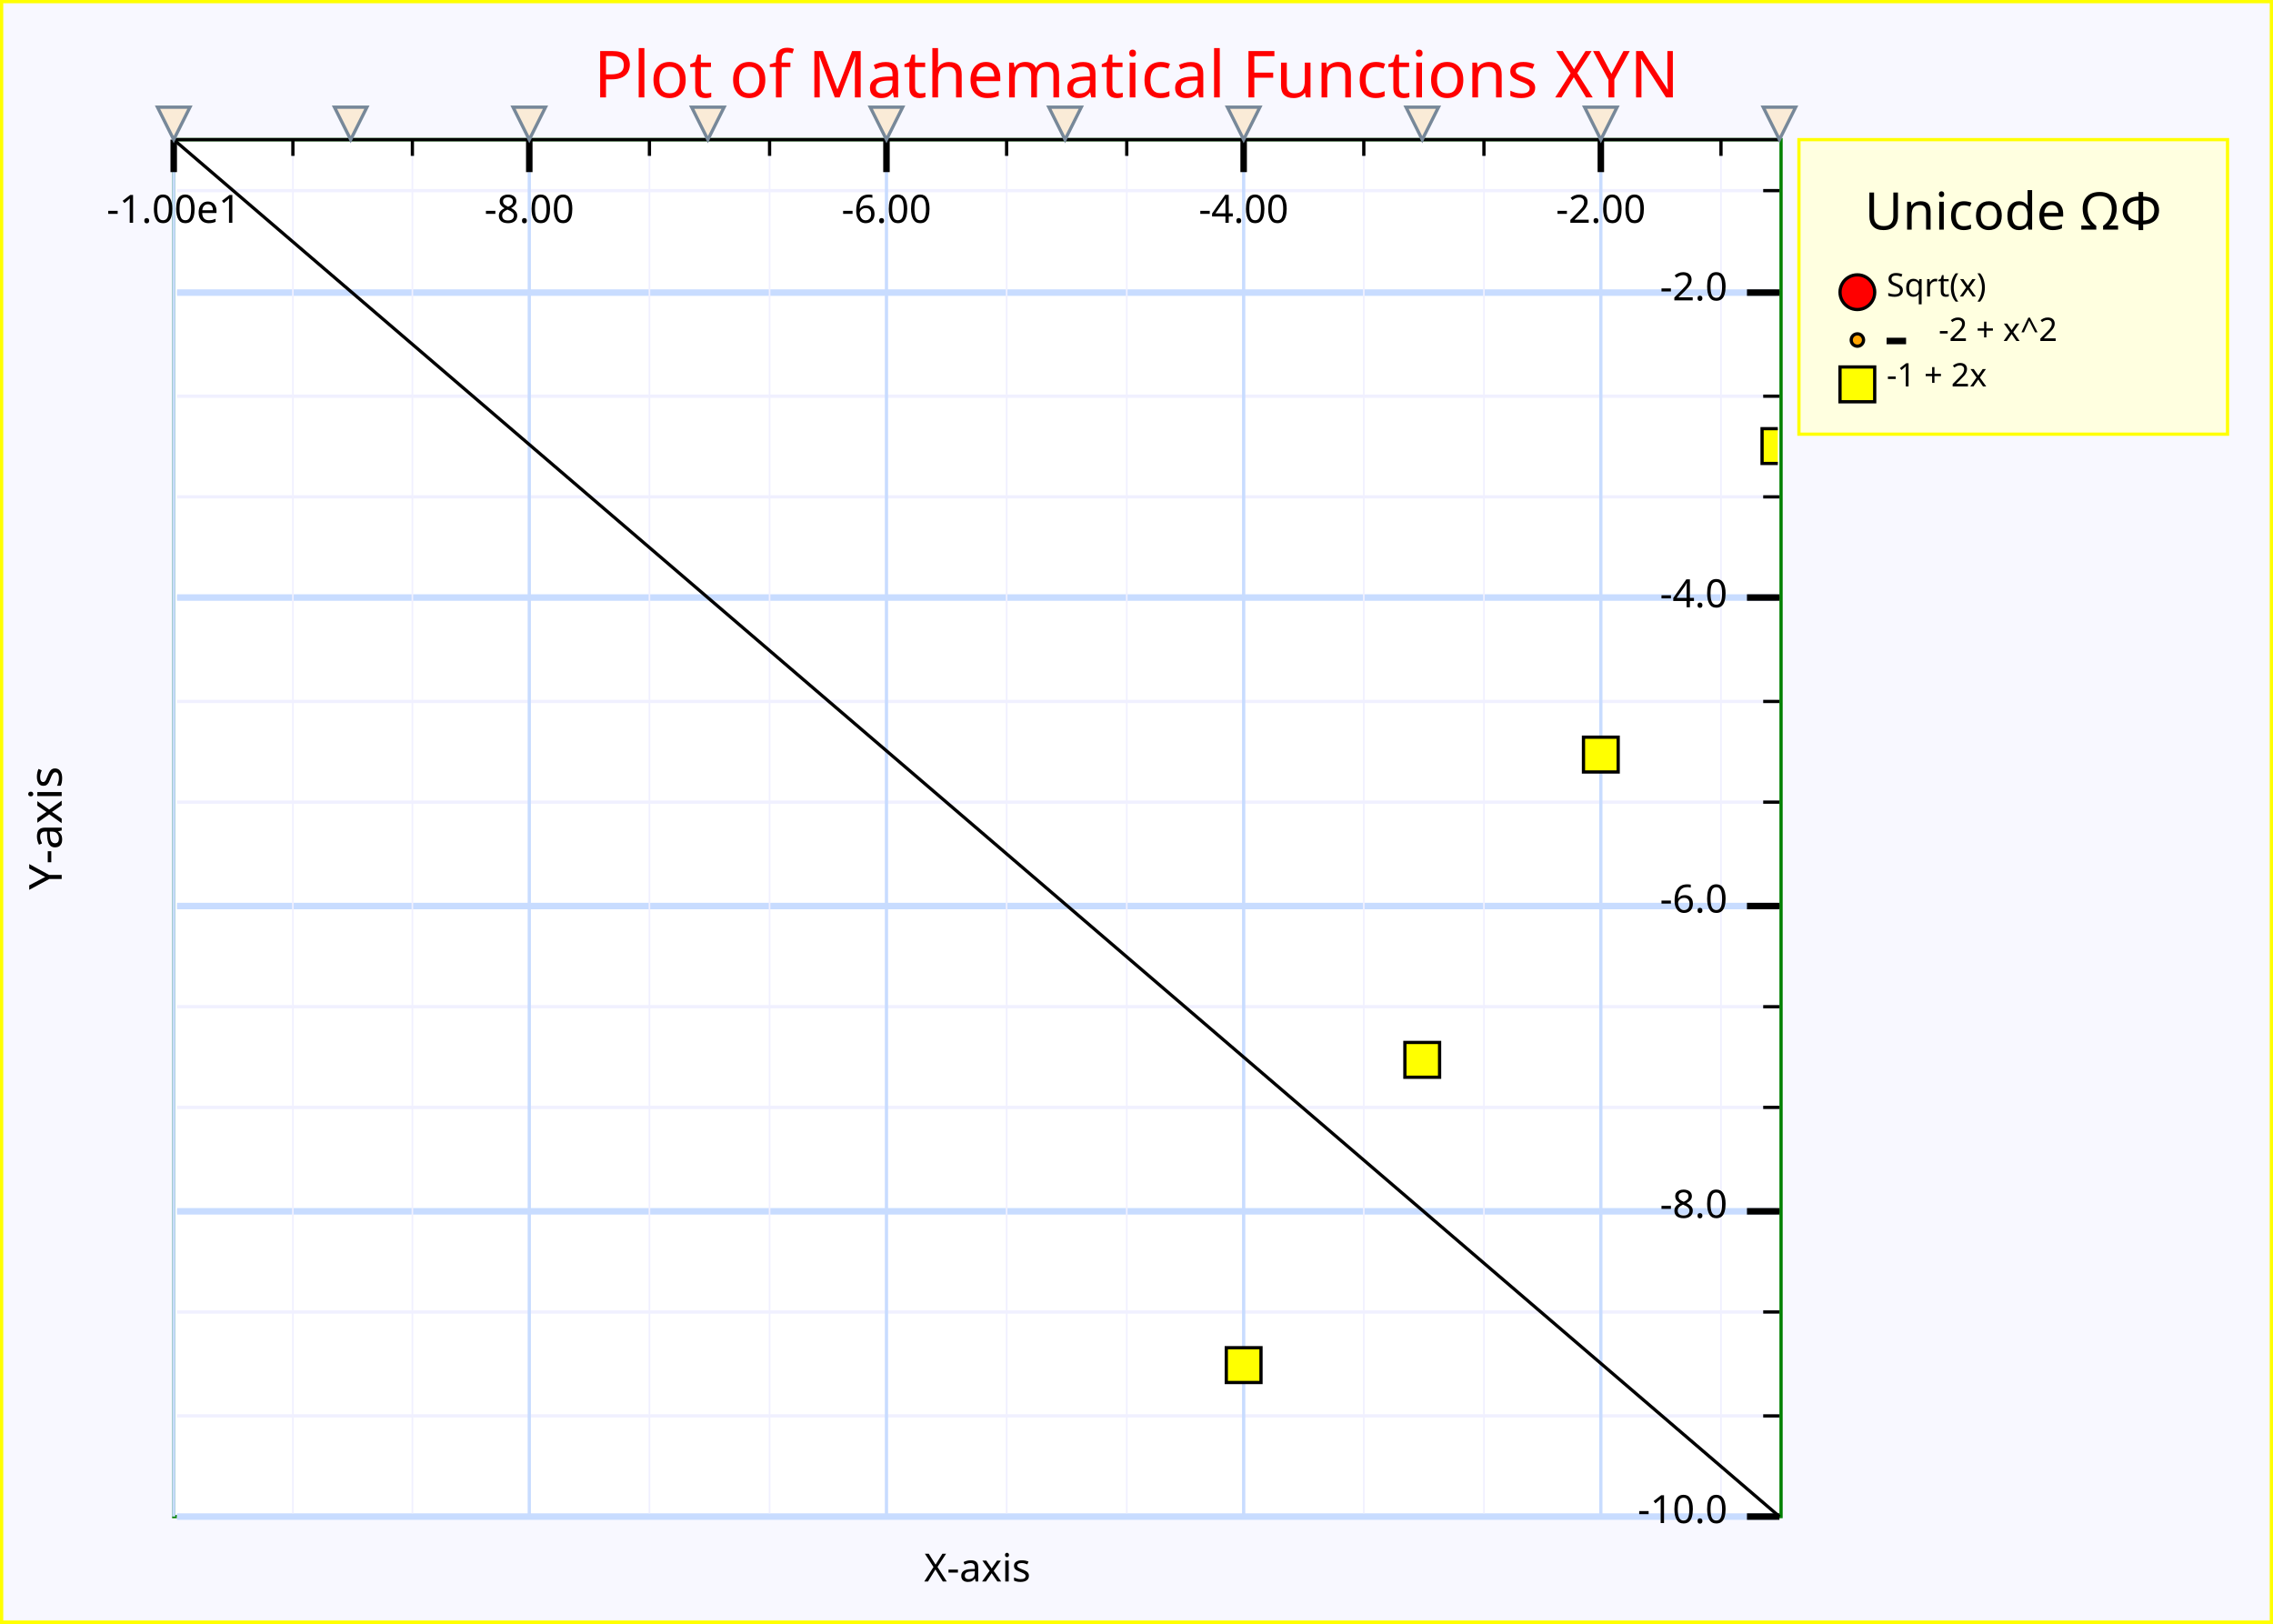
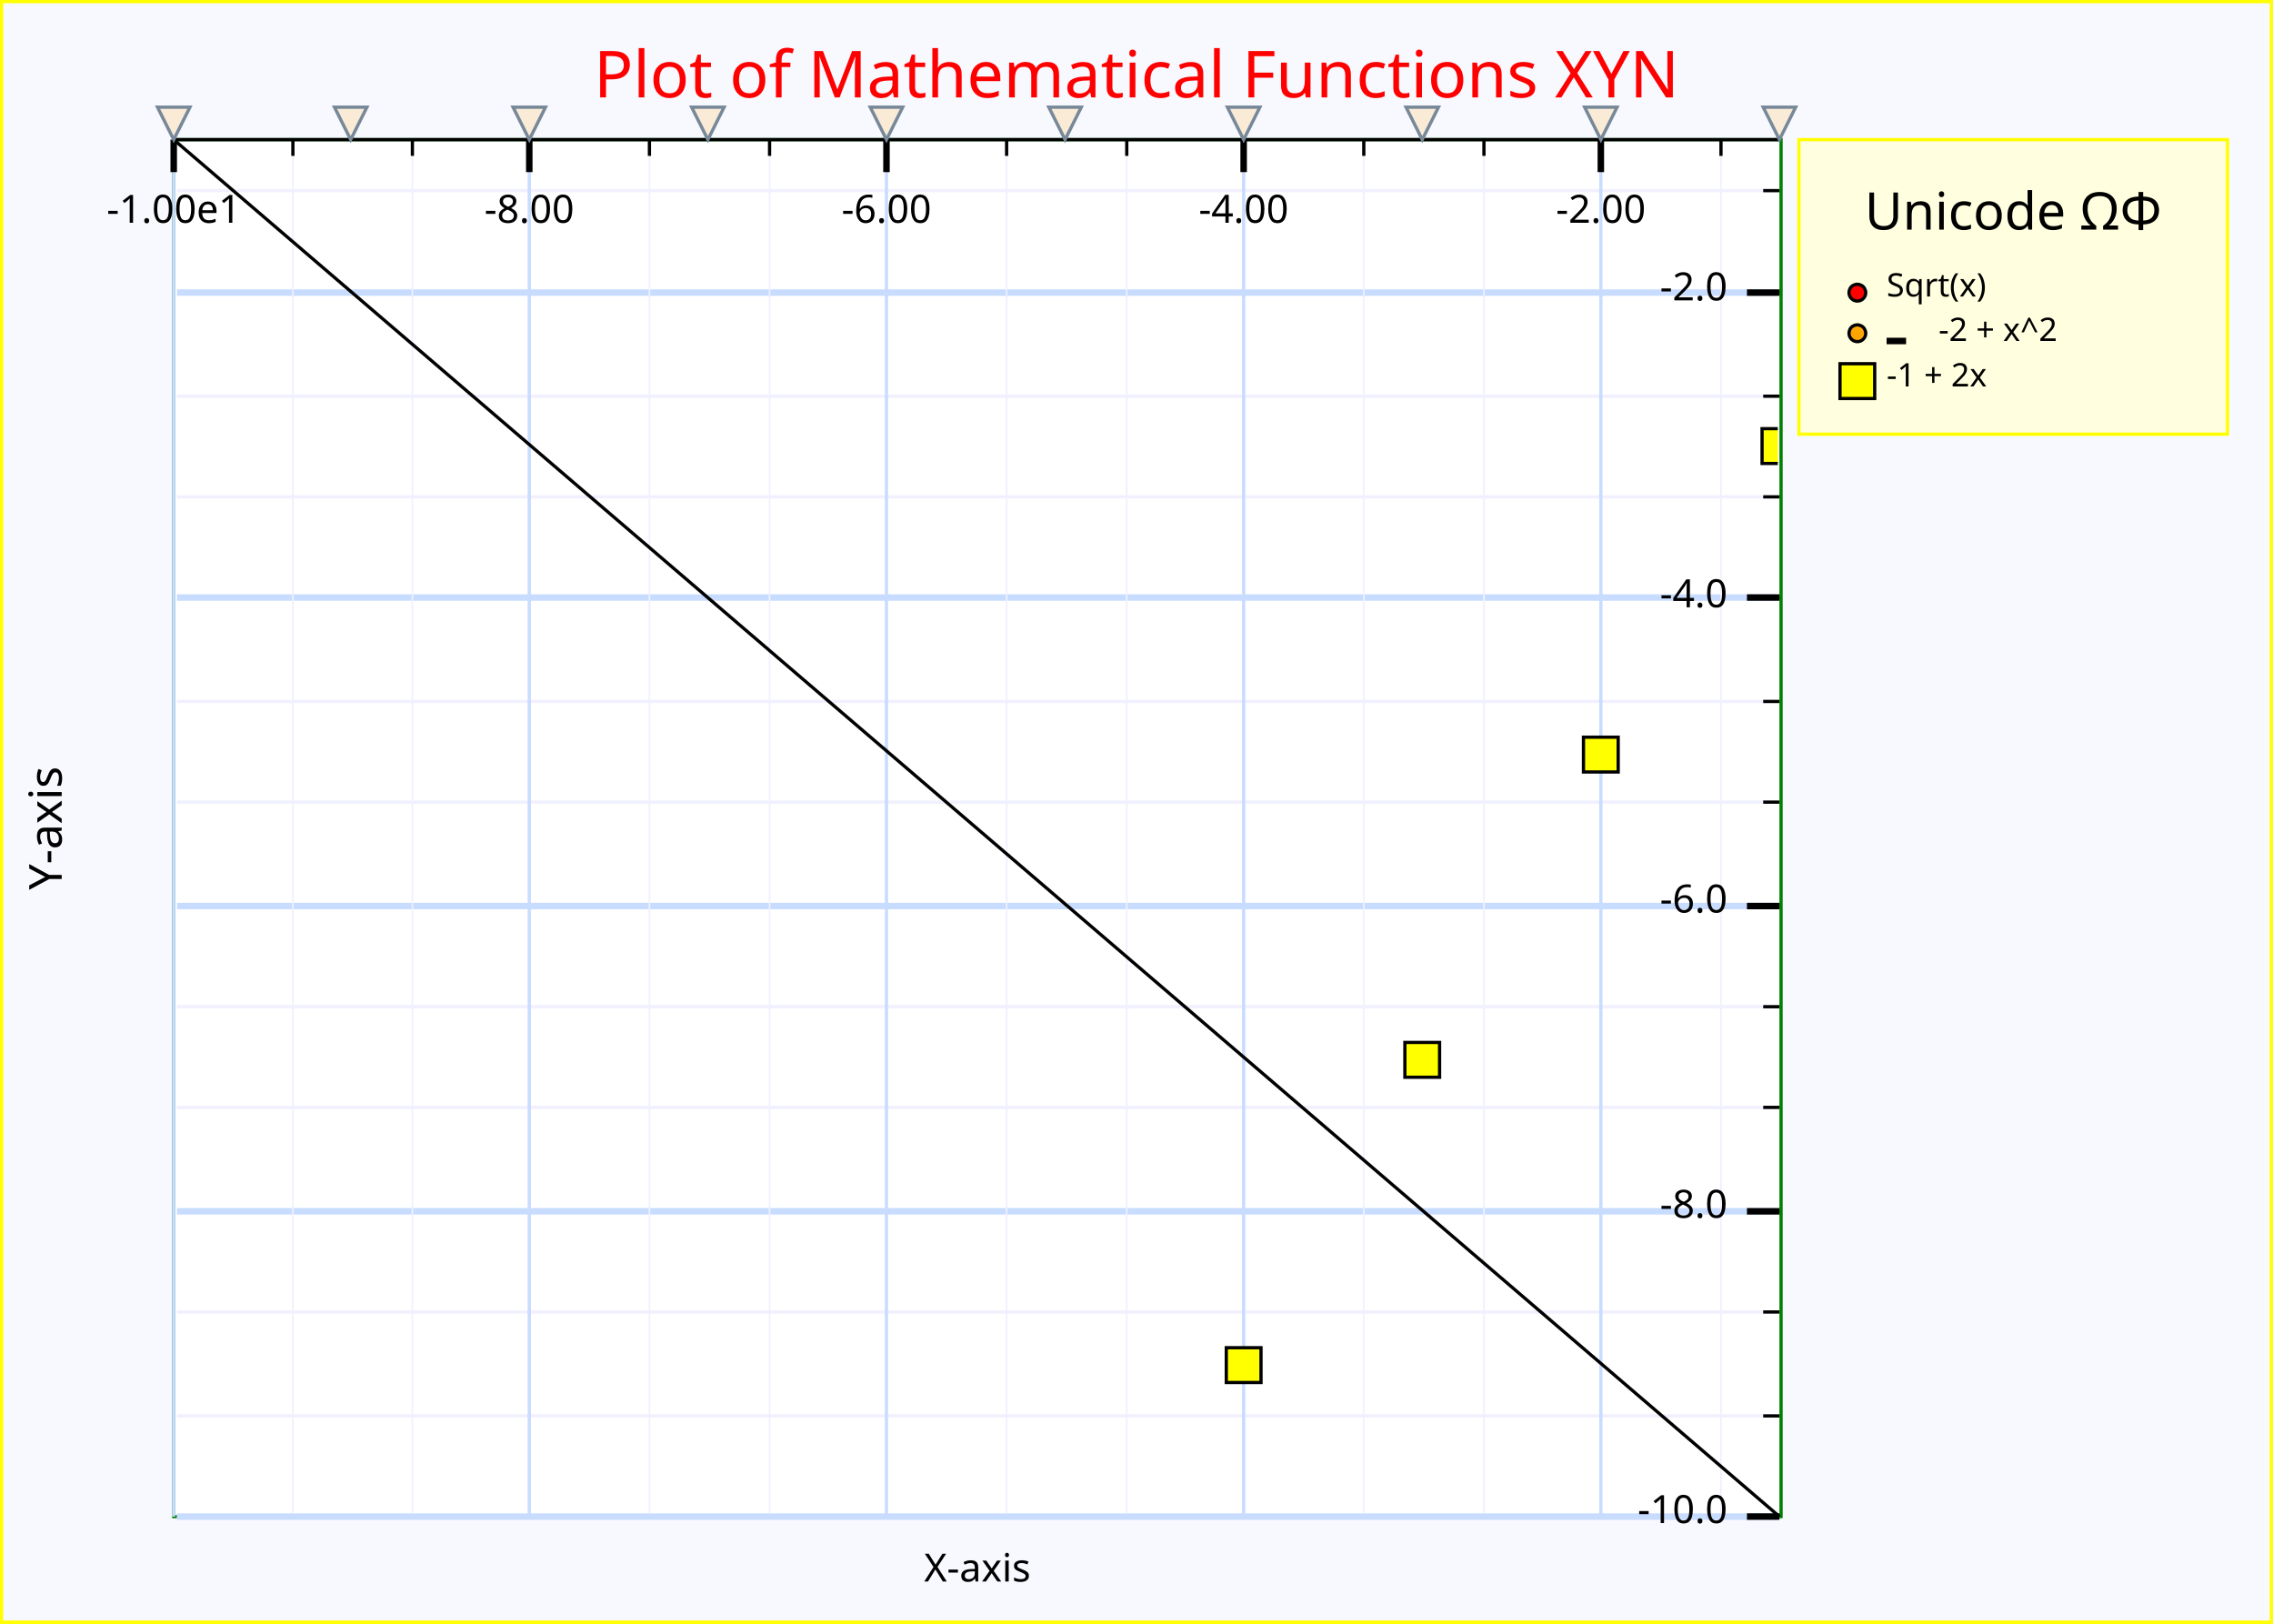
<svg xmlns="http://www.w3.org/2000/svg" width="700" height="500" version="1.1">
  <clipPath id="plot_window">
    <rect x="54.5" y="44" width="493" height="422" />
  </clipPath>
  <g id="imageBackground" stroke="rgb(255,255,0)" fill="rgb(248,248,255)" stroke-width="2">
    <rect x="0" y="0" width="700" height="500" />
  </g>
  <g id="plotBackground" stroke="rgb(0,128,0)" fill="rgb(255,255,255)" stroke-width="1">
    <rect x="53.5" y="43" width="495" height="424" />
  </g>
  <g id="yMinorGrid" stroke="rgb(240,240,255)" stroke-width="1">
    <path d="M54.5,58.7 L547,58.7  M54.5,90.1 L547,90.1  M54.5,122 L547,122  M54.5,153 L547,153  M54.5,184 L547,184  M54.5,184 L547,184  M54.5,216 L547,216  M54.5,247 L547,247  M54.5,279 L547,279  M54.5,310 L547,310  M54.5,341 L547,341  M54.5,373 L547,373  M54.5,404 L547,404  M54.5,436 L547,436  M54.5,467 L547,467  M54.5,467 L547,467  " fill="none" />
  </g>
  <g id="yMajorGrid" stroke="rgb(200,220,255)" stroke-width="2">
    <path d="M54.5,90.1 L547,90.1  M54.5,184 L547,184  M54.5,279 L547,279  M54.5,373 L547,373  M54.5,467 L547,467  " fill="none" />
  </g>
  <g id="xMinorGrid" stroke="rgb(240,240,255)" stroke-width="0.5">
    <path d="M530,44 L530,466  M457,44 L457,466  M420,44 L420,466  M347,44 L347,466  M310,44 L310,466  M237,44 L237,466  M200,44 L200,466  M127,44 L127,466  M90.2,44 L90.2,466  " fill="none" />
  </g>
  <g id="xMajorGrid" stroke="rgb(200,220,255)" stroke-width="1">
    <path d="M493,43 L493,467  M383,43 L383,467  M273,43 L273,467  M163,43 L163,467  M53.5,43 L53.5,467  " fill="none" />
  </g>
  <g id="yAxis" stroke="rgb(0,0,0)" stroke-width="1">
    <line x1="53.5" y1="43" x2="548" y2="467" />
  </g>
  <g id="xAxis" stroke="rgb(0,0,0)" stroke-width="1">
    <line x1="53.5" y1="43" x2="548" y2="43" />
  </g>
  <g id="yMinorTicks" stroke="rgb(0,0,0)" stroke-width="1">
    <path d="M543,58.7 L548,58.7  M543,90.1 L548,90.1  M543,122 L548,122  M543,153 L548,153  M543,184 L548,184  M543,184 L548,184  M543,216 L548,216  M543,247 L548,247  M543,279 L548,279  M543,310 L548,310  M543,341 L548,341  M543,373 L548,373  M543,404 L548,404  M543,436 L548,436  M543,467 L548,467  M543,467 L548,467  " fill="none" />
  </g>
  <g id="xMinorTicks" stroke="rgb(0,0,0)" stroke-width="1">
    <path d="M530,43 L530,48  M457,43 L457,48  M420,43 L420,48  M347,43 L347,48  M310,43 L310,48  M237,43 L237,48  M200,43 L200,48  M127,43 L127,48  M90.2,43 L90.2,48  " fill="none" />
  </g>
  <g id="yMajorTicks" stroke="rgb(0,0,0)" stroke-width="2">
    <path d="M538,90.1 L548,90.1  M538,184 L548,184  M538,279 L548,279  M538,373 L548,373  M538,467 L548,467  " fill="none" />
  </g>
  <g id="xMajorTicks" stroke="rgb(0,0,0)" stroke-width="2">
    <path d="M493,43 L493,53  M383,43 L383,53  M273,43 L273,53  M163,43 L163,53  M53.5,43 L53.5,53  " fill="none" />
  </g>
  <g id="xTicksValues" font-size="12" font-family="Lucida Sans Unicode" text-anchor="middle">
    <text x="493" y="68.6">-2.00
	</text>
    <text x="383" y="68.6">-4.00
	</text>
    <text x="273" y="68.6">-6.00
	</text>
    <text x="163" y="68.6">-8.00
	</text>
    <text x="53.5" y="68.6">-1.00e1
	</text>
  </g>
  <g id="yTicksValues" font-size="12" font-family="Lucida Sans Unicode" text-anchor="end">
    <text x="532" y="92.5">-2.0
	</text>
    <text x="532" y="187">-4.0
	</text>
    <text x="532" y="281">-6.0
	</text>
    <text x="532" y="375">-8.0
	</text>
    <text x="532" y="469">-10.0
	</text>
  </g>
  <g id="yLabel">
    <text x="19" y="255" text-anchor="middle" transform="rotate(-90 19 255)" font-size="14" font-family="Lucida Sans Unicode">Y-axis
	</text>
  </g>
  <g id="xLabel">
    <text x="301" y="487" text-anchor="middle" font-size="12" font-family="Lucida Sans Unicode">X-axis
	</text>
  </g>
  <g id="plotLines" stroke-width="2">
    <g clip-path="url(#plot_window)" stroke="rgb(0,0,0)" stroke-width="2">
      <path d="M53.5,-4.62e+03 S97.5,-3.9e+03 108,-3.73e+03 S152,-3.08e+03 163,-2.93e+03 S207,-2.35e+03 218,-2.22e+03 S262,-1.72e+03 273,-1.61e+03 S317,-1.18e+03 328,-1.09e+03 S372,-739 383,-664 S427,-390 438,-334 S482,-136 493,-98.3 S537,24.2 548,43 S592,90.1 603,90.1 S647,61.8 658,43 S702,-60.6 713,-98.3 S757,-277 768,-334 S812,-588 823,-664 S867,-993 878,-1.09e+03 S922,-1.49e+03 933,-1.61e+03 S977,-2.09e+03 988,-2.22e+03 S1.03e+03,-2.77e+03 1.04e+03,-2.93e+03 S1.09e+03,-3.56e+03 1.1e+03,-3.73e+03 S1.15e+03,-4.71e+03 1.15e+03,-4.62e+03 " fill="none" />
    </g>
  </g>
  <g id="plotPoints" clip-path="url(#plot_window)">
-     <g stroke="rgb(0,0,0)" fill="rgb(255,255,0)">
+     <g stroke="rgb(0,0,0)" fill="rgb(255,255,0)" font-size="14" font-family="Lucida Sans Unicode" text-anchor="middle">
      <text x="383" y="424" text-anchor="middle" font-size="14" font-family="Lucida Sans Unicode">■
	</text>
      <text x="438" y="330" text-anchor="middle" font-size="14" font-family="Lucida Sans Unicode">■
	</text>
      <text x="493" y="236" text-anchor="middle" font-size="14" font-family="Lucida Sans Unicode">■
	</text>
      <text x="548" y="141" text-anchor="middle" font-size="14" font-family="Lucida Sans Unicode">■
	</text>
    </g>
  </g>
  <g id="limitPoints" stroke="rgb(119,136,153)" fill="rgb(250,235,215)">
    <polygon points=" 48.5,33 58.5,33 53.5,43" />
    <polygon points=" 103,33 113,33 108,43" />
    <polygon points=" 158,33 168,33 163,43" />
    <polygon points=" 213,33 223,33 218,43" />
    <polygon points=" 268,33 278,33 273,43" />
    <polygon points=" 323,33 333,33 328,43" />
    <polygon points=" 378,33 388,33 383,43" />
    <polygon points=" 433,33 443,33 438,43" />
    <polygon points=" 488,33 498,33 493,43" />
    <polygon points=" 543,33 553,33 548,43" />
  </g>
  <g id="legendBackground" stroke="rgb(255,255,0)" fill="rgb(255,255,224)" stroke-width="1">
    <rect x="554" y="43" width="132" height="90.7" />
  </g>
  <g id="legendPoints">
    <g stroke="rgb(0,0,0)" fill="rgb(255,0,0)">
-       <text x="572" y="93.6" text-anchor="middle" font-size="14" font-family="Lucida Sans Unicode">●
+       <text x="572" y="93.5" text-anchor="middle">●
	</text>
    </g>
    <g stroke="rgb(0,0,0)" fill="rgb(255,165,0)">
-       <text x="572" y="106" text-anchor="middle" font-size="5" font-family="Lucida Sans Unicode">●
+       <text x="572" y="106" text-anchor="middle">●
	</text>
    </g>
    <g stroke="rgb(0,0,0)" fill="rgb(255,255,0)">
-       <text x="572" y="122" text-anchor="middle" font-size="14" font-family="Lucida Sans Unicode">■
+       <text x="572" y="121" text-anchor="middle" font-size="14" font-family="Lucida Sans Unicode">■
	</text>
    </g>
  </g>
  <g id="legendLines">
    <g stroke="rgb(0,0,0)" stroke-width="2">
      <line x1="581" y1="105" x2="587" y2="105" />
    </g>
  </g>
  <g id="legendText">
    <text x="620" y="70.7" text-anchor="middle" font-size="16" font-family="Lucida Sans Unicode" font-weight="normal" textLength="104">Unicode ΩΦ
	</text>
    <text x="581" y="91.3" font-size="10" font-family="Lucida Sans Unicode" font-weight="normal" textLength="43.2">Sqrt(x)
	</text>
    <text x="597" y="105" font-size="10" font-family="Lucida Sans Unicode" font-weight="normal" textLength="48">-2 + x^2
	</text>
    <text x="581" y="119" font-size="10" font-family="Lucida Sans Unicode" font-weight="normal" textLength="42">-1 + 2x
	</text>
  </g>
  <g id="title" fill="rgb(255,0,0)">
    <text x="350" y="30" text-anchor="middle" font-size="20" font-family="Lucida Sans Unicode" font-weight="normal">Plot of Mathematical Functions XYN
	</text>
  </g>
  <g id="plotXValues">
</g>
  <g id="plotYValues">
</g>
</svg>
